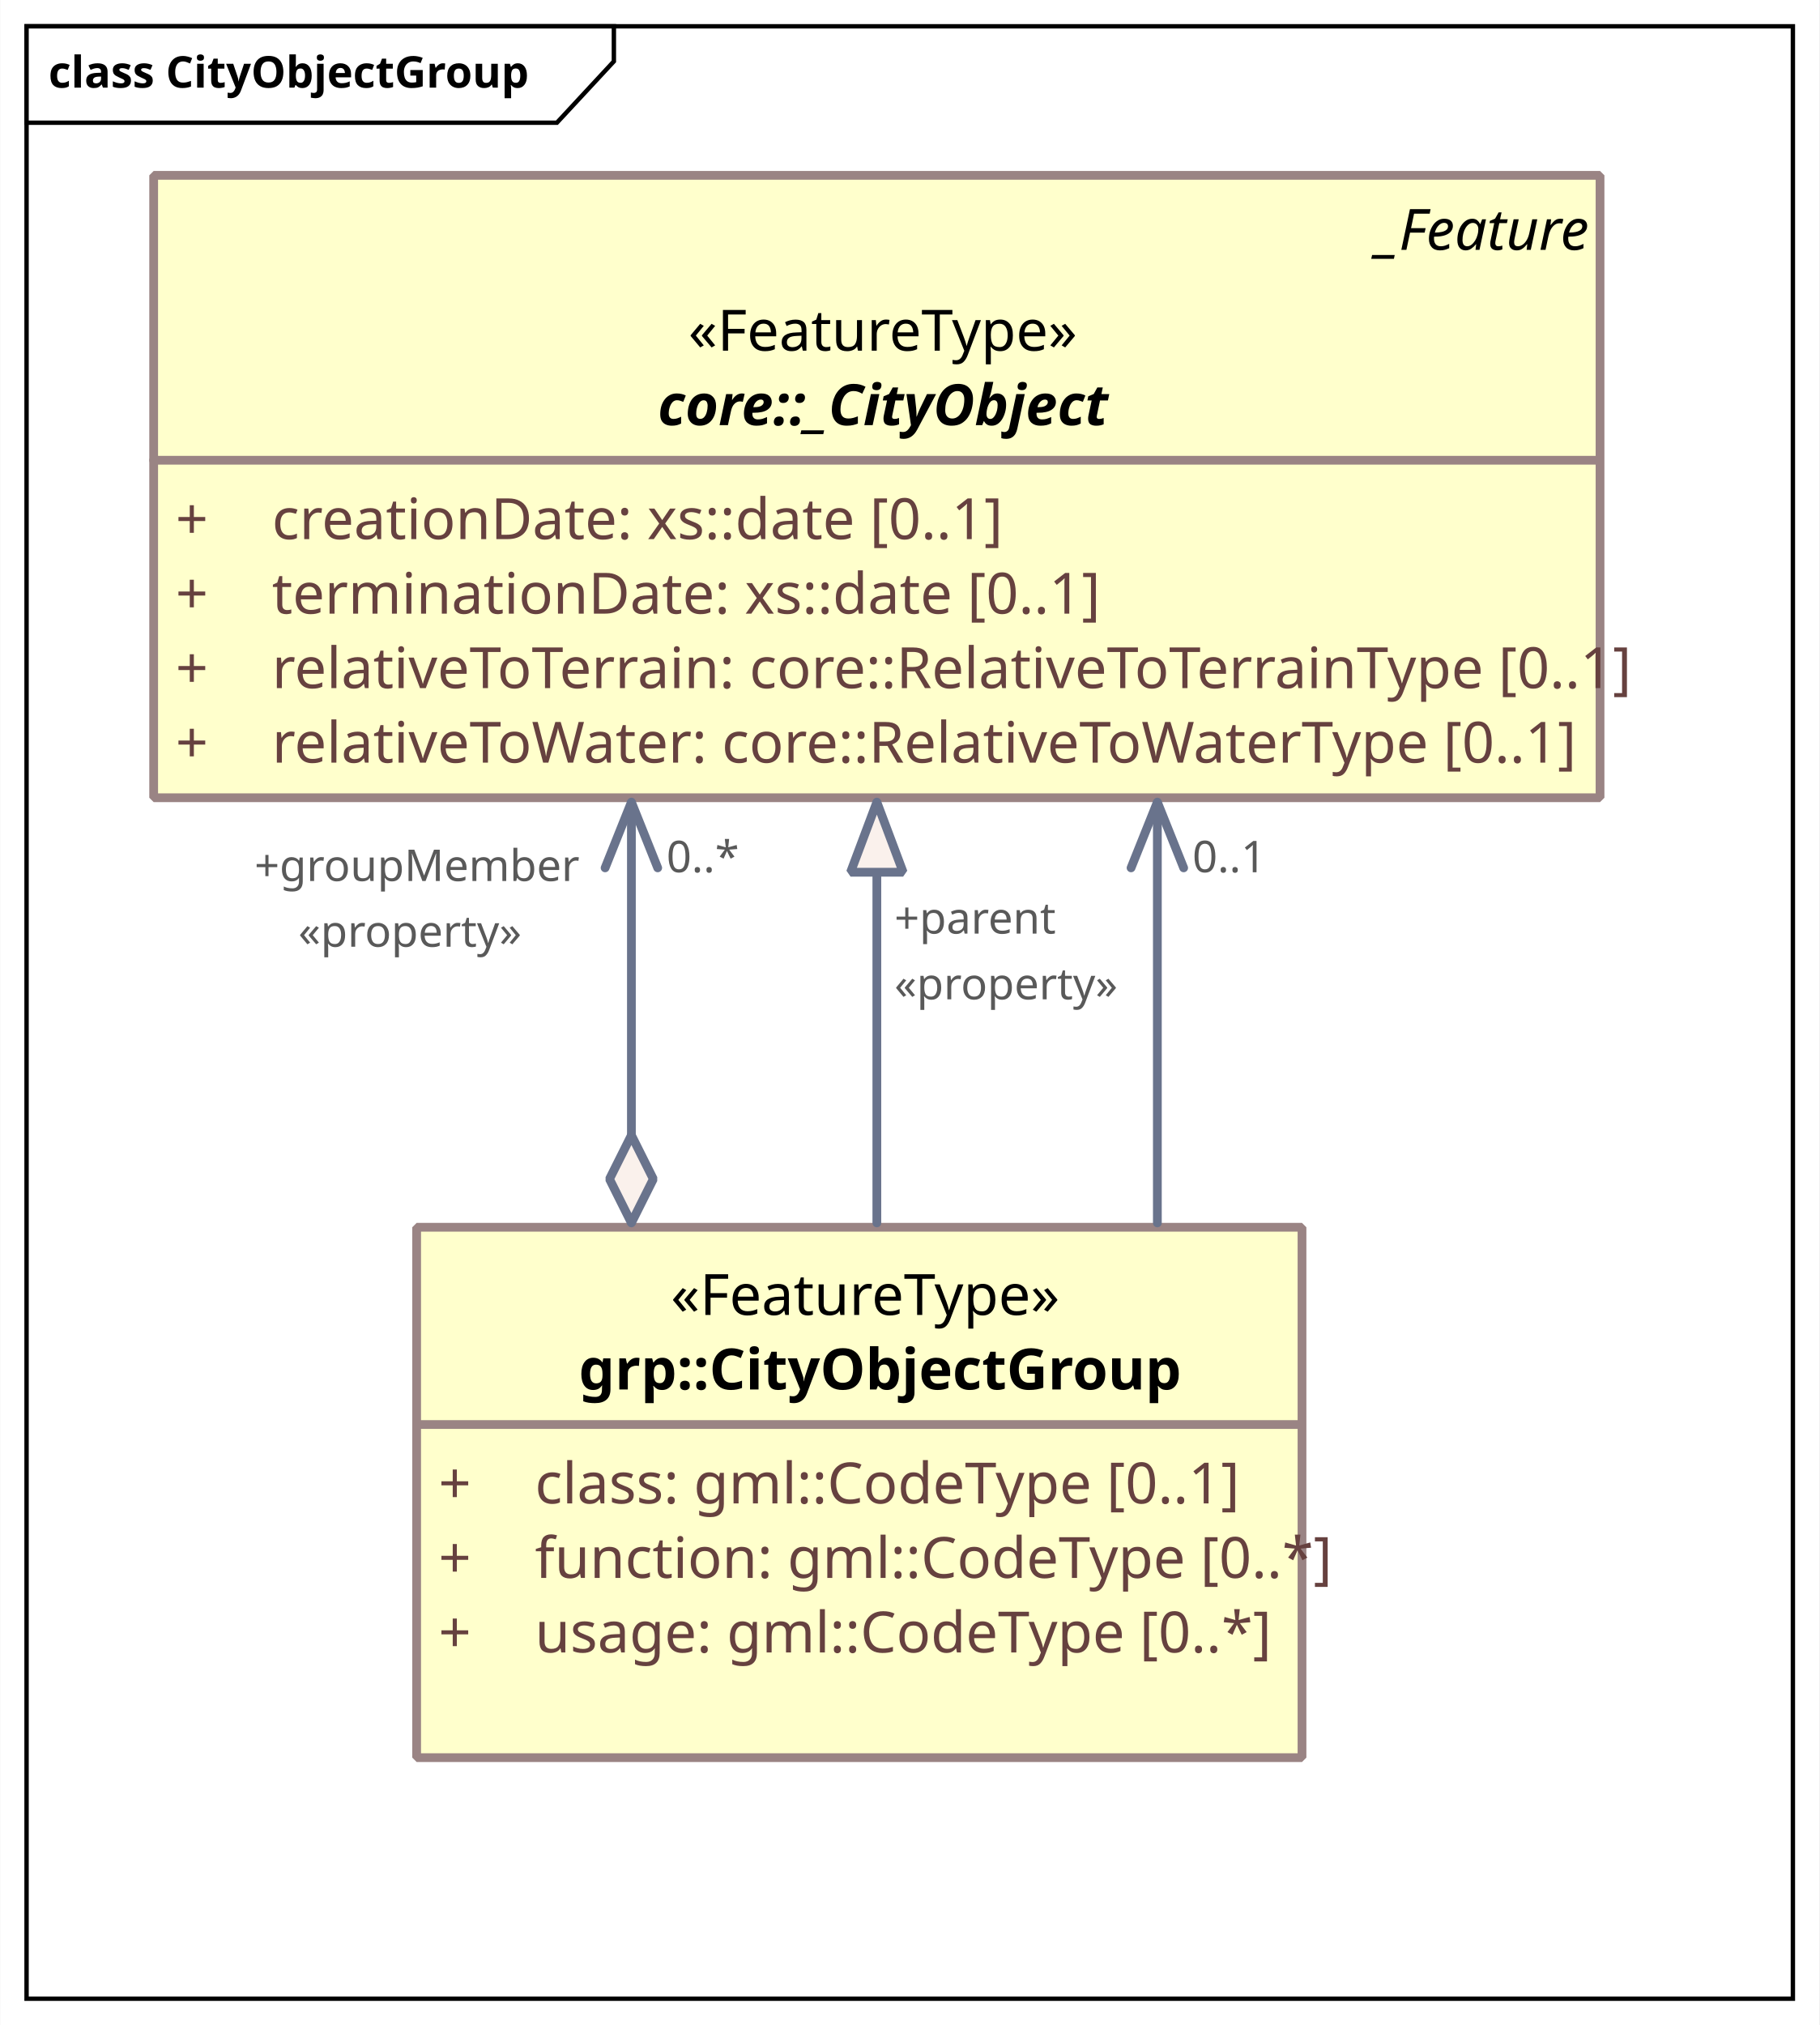
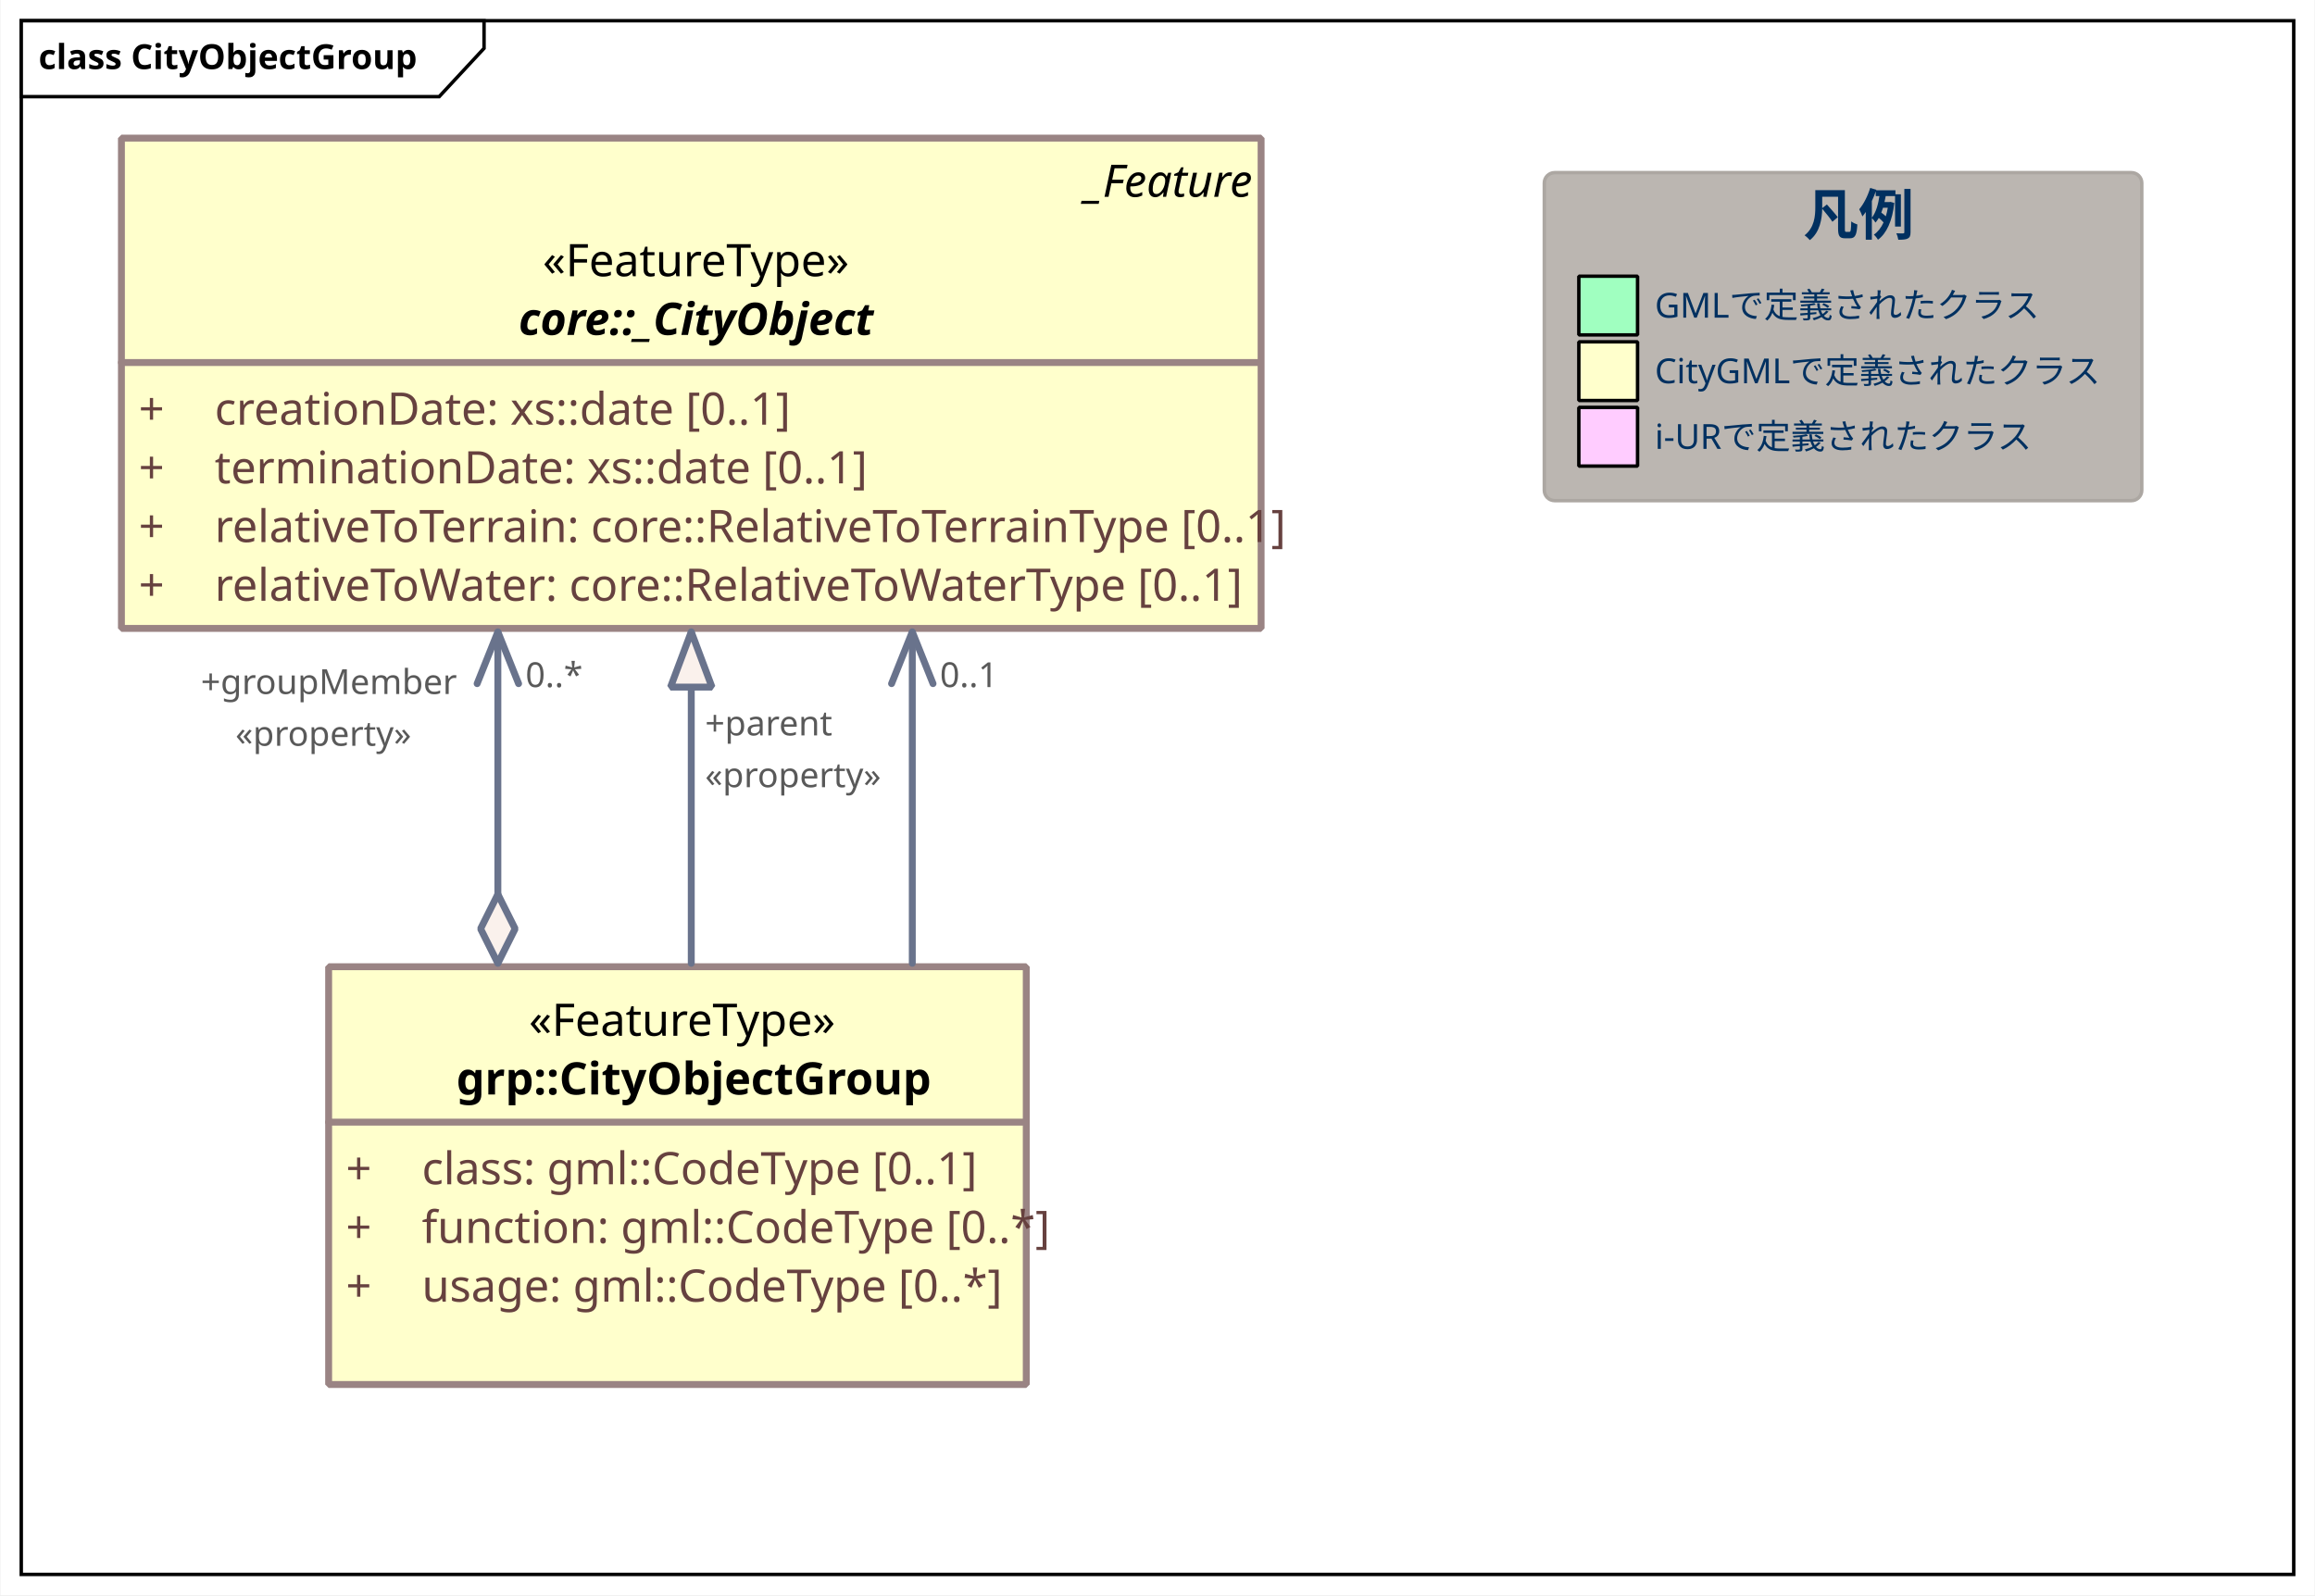
- <svg xmlns="http://www.w3.org/2000/svg" width="10.98cm" height="12.22cm" viewBox="0 0 415 462">
+ <svg xmlns="http://www.w3.org/2000/svg" width="17.73cm" height="12.22cm" viewBox="0 0 670 462">
  <g style="fill:#FFFFFF;fill-opacity:1.00;">
-     <rect x="0" y="0" width="415" height="462" shape-rendering="auto" />
+     <rect x="0" y="0" width="670" height="462" shape-rendering="auto" />
  </g>
  <g style="stroke-width:1;stroke-linecap:square;stroke-linejoin:miter; fill:#000000;fill-opacity:0.00; stroke:#000000; stroke-opacity:1.00">
-     <path d="M 6 6 L 6 456 L 409 456 L 409 6 L 6 6" shape-rendering="auto" />
+     <path d="M 6 6 L 6 456 L 664 456 L 664 6 L 6 6" shape-rendering="auto" />
  </g>
  <g style="stroke-width:1;stroke-linecap:square;stroke-linejoin:miter; fill:#FFFFFF;fill-opacity:1.00; stroke:#000000; stroke-opacity:1.00">
    <polygon points="6 28 127 28 140 14 140 6 6 6 6 28" shape-rendering="auto" style="fill-rule:evenodd;" />
  </g>
  <g style="stroke-width:1;stroke-linecap:square;stroke-linejoin:miter; fill:#000000;fill-opacity:1.00; stroke:#000000; stroke-opacity:0.00">
    <text x="11.00" y="20.00" textLength="114" style="font-family:メイリオ; font-weight:700; font-style:normal; font-size:10px; fill:#000000;fill-opacity:1.00; stroke:#000000; stroke-opacity:0.00 stroke-width:0; white-space: pre;" xml:space="preserve" transform="rotate(-0.00 11.00 20.00)">class CityObjectGroup</text>
  </g>
  <g style="stroke-width:2;stroke-linecap:round;stroke-linejoin:bevel; fill:#FFFFCC;fill-opacity:1.00; stroke:#9A8484; stroke-opacity:1.00">
    <rect x="95" y="280" width="202" height="121" rx="0.00" shape-rendering="auto" />
  </g>
  <g style="stroke-width:1;stroke-linecap:round;stroke-linejoin:bevel; fill:#000000;fill-opacity:1.00; stroke:#000000; stroke-opacity:0.00">
    <text x="153.00" y="300.00" textLength="85" style="font-family:Yu Gothic UI; font-weight:400; font-style:normal; font-size:13px; fill:#000000;fill-opacity:1.00; stroke:#000000; stroke-opacity:0.00 stroke-width:0; white-space: pre;" xml:space="preserve" transform="rotate(-0.00 153.00 300.00)">«FeatureType»</text>
    <text x="132.00" y="317.00" textLength="127" style="font-family:Yu Gothic UI; font-weight:700; font-style:normal; font-size:13px; fill:#000000;fill-opacity:1.00; stroke:#000000; stroke-opacity:0.00 stroke-width:0; white-space: pre;" xml:space="preserve" transform="rotate(-0.00 132.00 317.00)">grp::CityObjectGroup</text>
  </g>
  <g style="stroke-width:2;stroke-linecap:round;stroke-linejoin:bevel; fill:#000000;fill-opacity:0.00; stroke:#9A8484; stroke-opacity:1.00">
    <path d="M 95 325 L 296 325" shape-rendering="auto" />
  </g>
  <g style="stroke-width:1;stroke-linecap:round;stroke-linejoin:bevel; fill:#66413F;fill-opacity:1.00; stroke:#000000; stroke-opacity:0.00">
    <text x="100.00" y="343.00" textLength="13" style="font-family:Yu Gothic UI; font-weight:400; font-style:normal; font-size:13px; fill:#66413F;fill-opacity:1.00; stroke:#000000; stroke-opacity:0.00 stroke-width:0; white-space: pre;" xml:space="preserve" transform="rotate(-0.00 100.00 343.00)">+ </text>
    <text x="122.00" y="343.00" textLength="154" style="font-family:Yu Gothic UI; font-weight:400; font-style:normal; font-size:13px; fill:#66413F;fill-opacity:1.00; stroke:#000000; stroke-opacity:0.00 stroke-width:0; white-space: pre;" xml:space="preserve" transform="rotate(-0.00 122.00 343.00)">class: gml::CodeType [0..1]</text>
    <text x="100.00" y="360.00" textLength="13" style="font-family:Yu Gothic UI; font-weight:400; font-style:normal; font-size:13px; fill:#66413F;fill-opacity:1.00; stroke:#000000; stroke-opacity:0.00 stroke-width:0; white-space: pre;" xml:space="preserve" transform="rotate(-0.00 100.00 360.00)">+ </text>
    <text x="122.00" y="360.00" textLength="170" style="font-family:Yu Gothic UI; font-weight:400; font-style:normal; font-size:13px; fill:#66413F;fill-opacity:1.00; stroke:#000000; stroke-opacity:0.00 stroke-width:0; white-space: pre;" xml:space="preserve" transform="rotate(-0.00 122.00 360.00)">function: gml::CodeType [0..*]</text>
    <text x="100.00" y="377.00" textLength="13" style="font-family:Yu Gothic UI; font-weight:400; font-style:normal; font-size:13px; fill:#66413F;fill-opacity:1.00; stroke:#000000; stroke-opacity:0.00 stroke-width:0; white-space: pre;" xml:space="preserve" transform="rotate(-0.00 100.00 377.00)">+ </text>
    <text x="122.00" y="377.00" textLength="159" style="font-family:Yu Gothic UI; font-weight:400; font-style:normal; font-size:13px; fill:#66413F;fill-opacity:1.00; stroke:#000000; stroke-opacity:0.00 stroke-width:0; white-space: pre;" xml:space="preserve" transform="rotate(-0.00 122.00 377.00)">usage: gml::CodeType [0..*]</text>
  </g>
  <g style="stroke-width:2;stroke-linecap:round;stroke-linejoin:bevel; fill:#FFFFCC;fill-opacity:1.00; stroke:#9A8484; stroke-opacity:1.00">
    <rect x="35" y="40" width="330" height="142" rx="0.00" shape-rendering="auto" />
  </g>
  <g style="stroke-width:1;stroke-linecap:round;stroke-linejoin:bevel; fill:#000000;fill-opacity:1.00; stroke:#000000; stroke-opacity:0.00">
    <text x="314.00" y="57.00" textLength="48" style="font-family:Yu Gothic UI; font-weight:400; font-style:italic; font-size:13px; fill:#000000;fill-opacity:1.00; stroke:#000000; stroke-opacity:0.00 stroke-width:0; white-space: pre;" xml:space="preserve" transform="rotate(-0.00 314.00 57.00)">_Feature</text>
    <text x="157.00" y="80.00" textLength="85" style="font-family:Yu Gothic UI; font-weight:400; font-style:normal; font-size:13px; fill:#000000;fill-opacity:1.00; stroke:#000000; stroke-opacity:0.00 stroke-width:0; white-space: pre;" xml:space="preserve" transform="rotate(-0.00 157.00 80.00)">«FeatureType»</text>
    <text x="150.00" y="97.00" textLength="99" style="font-family:Yu Gothic UI; font-weight:700; font-style:italic; font-size:13px; fill:#000000;fill-opacity:1.00; stroke:#000000; stroke-opacity:0.00 stroke-width:0; white-space: pre;" xml:space="preserve" transform="rotate(-0.00 150.00 97.00)">core::_CityObject</text>
  </g>
  <g style="stroke-width:2;stroke-linecap:round;stroke-linejoin:bevel; fill:#000000;fill-opacity:0.00; stroke:#9A8484; stroke-opacity:1.00">
    <path d="M 35 105 L 364 105" shape-rendering="auto" />
  </g>
  <g style="stroke-width:1;stroke-linecap:round;stroke-linejoin:bevel; fill:#66413F;fill-opacity:1.00; stroke:#000000; stroke-opacity:0.00">
    <text x="40.00" y="123.00" textLength="13" style="font-family:Yu Gothic UI; font-weight:400; font-style:normal; font-size:13px; fill:#66413F;fill-opacity:1.00; stroke:#000000; stroke-opacity:0.00 stroke-width:0; white-space: pre;" xml:space="preserve" transform="rotate(-0.00 40.00 123.00)">+ </text>
    <text x="62.00" y="123.00" textLength="157" style="font-family:Yu Gothic UI; font-weight:400; font-style:normal; font-size:13px; fill:#66413F;fill-opacity:1.00; stroke:#000000; stroke-opacity:0.00 stroke-width:0; white-space: pre;" xml:space="preserve" transform="rotate(-0.00 62.00 123.00)">creationDate: xs::date [0..1]</text>
    <text x="40.00" y="140.00" textLength="13" style="font-family:Yu Gothic UI; font-weight:400; font-style:normal; font-size:13px; fill:#66413F;fill-opacity:1.00; stroke:#000000; stroke-opacity:0.00 stroke-width:0; white-space: pre;" xml:space="preserve" transform="rotate(-0.00 40.00 140.00)">+ </text>
    <text x="62.00" y="140.00" textLength="176" style="font-family:Yu Gothic UI; font-weight:400; font-style:normal; font-size:13px; fill:#66413F;fill-opacity:1.00; stroke:#000000; stroke-opacity:0.00 stroke-width:0; white-space: pre;" xml:space="preserve" transform="rotate(-0.00 62.00 140.00)">terminationDate: xs::date [0..1]</text>
    <text x="40.00" y="157.00" textLength="13" style="font-family:Yu Gothic UI; font-weight:400; font-style:normal; font-size:13px; fill:#66413F;fill-opacity:1.00; stroke:#000000; stroke-opacity:0.00 stroke-width:0; white-space: pre;" xml:space="preserve" transform="rotate(-0.00 40.00 157.00)">+ </text>
    <text x="62.00" y="157.00" textLength="298" style="font-family:Yu Gothic UI; font-weight:400; font-style:normal; font-size:13px; fill:#66413F;fill-opacity:1.00; stroke:#000000; stroke-opacity:0.00 stroke-width:0; white-space: pre;" xml:space="preserve" transform="rotate(-0.00 62.00 157.00)">relativeToTerrain: core::RelativeToTerrainType [0..1]</text>
    <text x="40.00" y="174.00" textLength="13" style="font-family:Yu Gothic UI; font-weight:400; font-style:normal; font-size:13px; fill:#66413F;fill-opacity:1.00; stroke:#000000; stroke-opacity:0.00 stroke-width:0; white-space: pre;" xml:space="preserve" transform="rotate(-0.00 40.00 174.00)">+ </text>
    <text x="62.00" y="174.00" textLength="286" style="font-family:Yu Gothic UI; font-weight:400; font-style:normal; font-size:13px; fill:#66413F;fill-opacity:1.00; stroke:#000000; stroke-opacity:0.00 stroke-width:0; white-space: pre;" xml:space="preserve" transform="rotate(-0.00 62.00 174.00)">relativeToWater: core::RelativeToWaterType [0..1]</text>
  </g>
+   <g style="stroke-width:1;stroke-linecap:round;stroke-linejoin:bevel; fill:#BBB6B1;fill-opacity:1.00; stroke:#ACA7A2; stroke-opacity:1.00">
+     <rect x="447" y="50" width="173" height="95" rx="3.00" shape-rendering="auto" />
+   </g>
+   <g style="stroke-width:1;stroke-linecap:round;stroke-linejoin:bevel; fill:#A0FFC0;fill-opacity:1.00; stroke:#000000; stroke-opacity:1.00">
+     <rect x="457" y="80" width="17" height="17" rx="0.00" shape-rendering="auto" />
+   </g>
+   <g style="stroke-width:1;stroke-linecap:round;stroke-linejoin:bevel; fill:#003060;fill-opacity:1.00; stroke:#000000; stroke-opacity:0.00">
+     <text x="479.00" y="92.00" textLength="111" style="font-family:メイリオ; font-weight:0; font-style:normal; font-size:10px; fill:#003060;fill-opacity:1.00; stroke:#000000; stroke-opacity:0.00 stroke-width:0; white-space: pre;" xml:space="preserve" transform="rotate(-0.00 479.00 92.00)">GMLで定義されたクラス</text>
+   </g>
+   <g style="stroke-width:1;stroke-linecap:round;stroke-linejoin:bevel; fill:#FFFFCC;fill-opacity:1.00; stroke:#000000; stroke-opacity:1.00">
+     <rect x="457" y="99" width="17" height="17" rx="0.00" shape-rendering="auto" />
+   </g>
+   <g style="stroke-width:1;stroke-linecap:round;stroke-linejoin:bevel; fill:#003060;fill-opacity:1.00; stroke:#000000; stroke-opacity:0.00">
+     <text x="479.00" y="111.00" textLength="131" style="font-family:メイリオ; font-weight:0; font-style:normal; font-size:10px; fill:#003060;fill-opacity:1.00; stroke:#000000; stroke-opacity:0.00 stroke-width:0; white-space: pre;" xml:space="preserve" transform="rotate(-0.00 479.00 111.00)">CityGMLで定義されたクラス</text>
+   </g>
+   <g style="stroke-width:1;stroke-linecap:round;stroke-linejoin:bevel; fill:#FFCCFF;fill-opacity:1.00; stroke:#000000; stroke-opacity:1.00">
+     <rect x="457" y="118" width="17" height="17" rx="0.00" shape-rendering="auto" />
+   </g>
+   <g style="stroke-width:1;stroke-linecap:round;stroke-linejoin:bevel; fill:#003060;fill-opacity:1.00; stroke:#000000; stroke-opacity:0.00">
+     <text x="479.00" y="130.00" textLength="111" style="font-family:メイリオ; font-weight:0; font-style:normal; font-size:10px; fill:#003060;fill-opacity:1.00; stroke:#000000; stroke-opacity:0.00 stroke-width:0; white-space: pre;" xml:space="preserve" transform="rotate(-0.00 479.00 130.00)">i-URで定義されたクラス</text>
+     <text x="522.00" y="68.00" textLength="22" style="font-family:メイリオ; font-weight:700; font-style:normal; font-size:16px; fill:#003060;fill-opacity:1.00; stroke:#000000; stroke-opacity:0.00 stroke-width:0; white-space: pre;" xml:space="preserve" transform="rotate(-0.00 522.00 68.00)">凡例</text>
+   </g>
  <g style="stroke-width:2;stroke-linecap:round;stroke-linejoin:bevel; fill:#000000;fill-opacity:0.00; stroke:#69738C; stroke-opacity:1.00">
    <path d="M 264 183 L 264 279" shape-rendering="auto" />
    <path d="M 258 198 L 264 183 L 270 198" shape-rendering="auto" />
    <path d="M 144 183 L 144 279" shape-rendering="auto" />
  </g>
  <g style="stroke-width:2;stroke-linecap:round;stroke-linejoin:bevel; fill:#FAF1EC;fill-opacity:1.00; stroke:#69738C; stroke-opacity:1.00">
    <polygon points="139 269 144 279 149 269 144 259" shape-rendering="auto" style="fill-rule:evenodd;" />
  </g>
  <g style="stroke-width:2;stroke-linecap:round;stroke-linejoin:bevel; fill:#000000;fill-opacity:0.00; stroke:#69738C; stroke-opacity:1.00">
    <path d="M 138 198 L 144 183 L 150 198" shape-rendering="auto" />
    <path d="M 200 279 L 200 183" shape-rendering="auto" />
  </g>
  <g style="stroke-width:2;stroke-linecap:round;stroke-linejoin:bevel; fill:#FAF1EC;fill-opacity:1.00; stroke:#69738C; stroke-opacity:1.00">
    <polygon points="206 199 194 199 200 183" shape-rendering="auto" style="fill-rule:evenodd;" />
  </g>
  <g style="stroke-width:1;stroke-linecap:round;stroke-linejoin:bevel; fill:#595959;fill-opacity:1.00; stroke:#000000; stroke-opacity:0.00">
+     <text x="58.00" y="201.00" textLength="76" style="font-family:メイリオ; font-weight:0; font-style:normal; font-size:10px; fill:#595959;fill-opacity:1.00; stroke:#000000; stroke-opacity:0.00 stroke-width:0; white-space: pre;" xml:space="preserve" transform="rotate(-0.00 58.00 201.00)">+groupMember</text>
+     <text x="68.00" y="216.00" textLength="56" style="font-family:メイリオ; font-weight:0; font-style:normal; font-size:10px; fill:#595959;fill-opacity:1.00; stroke:#000000; stroke-opacity:0.00 stroke-width:0; white-space: pre;" xml:space="preserve" transform="rotate(-0.00 68.00 216.00)">«property»</text>
+     <text x="152.00" y="199.00" textLength="18" style="font-family:メイリオ; font-weight:0; font-style:normal; font-size:10px; fill:#595959;fill-opacity:1.00; stroke:#000000; stroke-opacity:0.00 stroke-width:0; white-space: pre;" xml:space="preserve" transform="rotate(-0.00 152.00 199.00)">0..*</text>
    <text x="204.00" y="213.00" textLength="40" style="font-family:メイリオ; font-weight:0; font-style:normal; font-size:10px; fill:#595959;fill-opacity:1.00; stroke:#000000; stroke-opacity:0.00 stroke-width:0; white-space: pre;" xml:space="preserve" transform="rotate(-0.00 204.00 213.00)">+parent</text>
    <text x="204.00" y="228.00" textLength="56" style="font-family:メイリオ; font-weight:0; font-style:normal; font-size:10px; fill:#595959;fill-opacity:1.00; stroke:#000000; stroke-opacity:0.00 stroke-width:0; white-space: pre;" xml:space="preserve" transform="rotate(-0.00 204.00 228.00)">«property»</text>
    <text x="272.00" y="199.00" textLength="18" style="font-family:メイリオ; font-weight:0; font-style:normal; font-size:10px; fill:#595959;fill-opacity:1.00; stroke:#000000; stroke-opacity:0.00 stroke-width:0; white-space: pre;" xml:space="preserve" transform="rotate(-0.00 272.00 199.00)">0..1</text>
-     <text x="58.00" y="201.00" textLength="76" style="font-family:メイリオ; font-weight:0; font-style:normal; font-size:10px; fill:#595959;fill-opacity:1.00; stroke:#000000; stroke-opacity:0.00 stroke-width:0; white-space: pre;" xml:space="preserve" transform="rotate(-0.00 58.00 201.00)">+groupMember</text>
-     <text x="68.00" y="216.00" textLength="56" style="font-family:メイリオ; font-weight:0; font-style:normal; font-size:10px; fill:#595959;fill-opacity:1.00; stroke:#000000; stroke-opacity:0.00 stroke-width:0; white-space: pre;" xml:space="preserve" transform="rotate(-0.00 68.00 216.00)">«property»</text>
-     <text x="152.00" y="199.00" textLength="18" style="font-family:メイリオ; font-weight:0; font-style:normal; font-size:10px; fill:#595959;fill-opacity:1.00; stroke:#000000; stroke-opacity:0.00 stroke-width:0; white-space: pre;" xml:space="preserve" transform="rotate(-0.00 152.00 199.00)">0..*</text>
  </g>
</svg>
